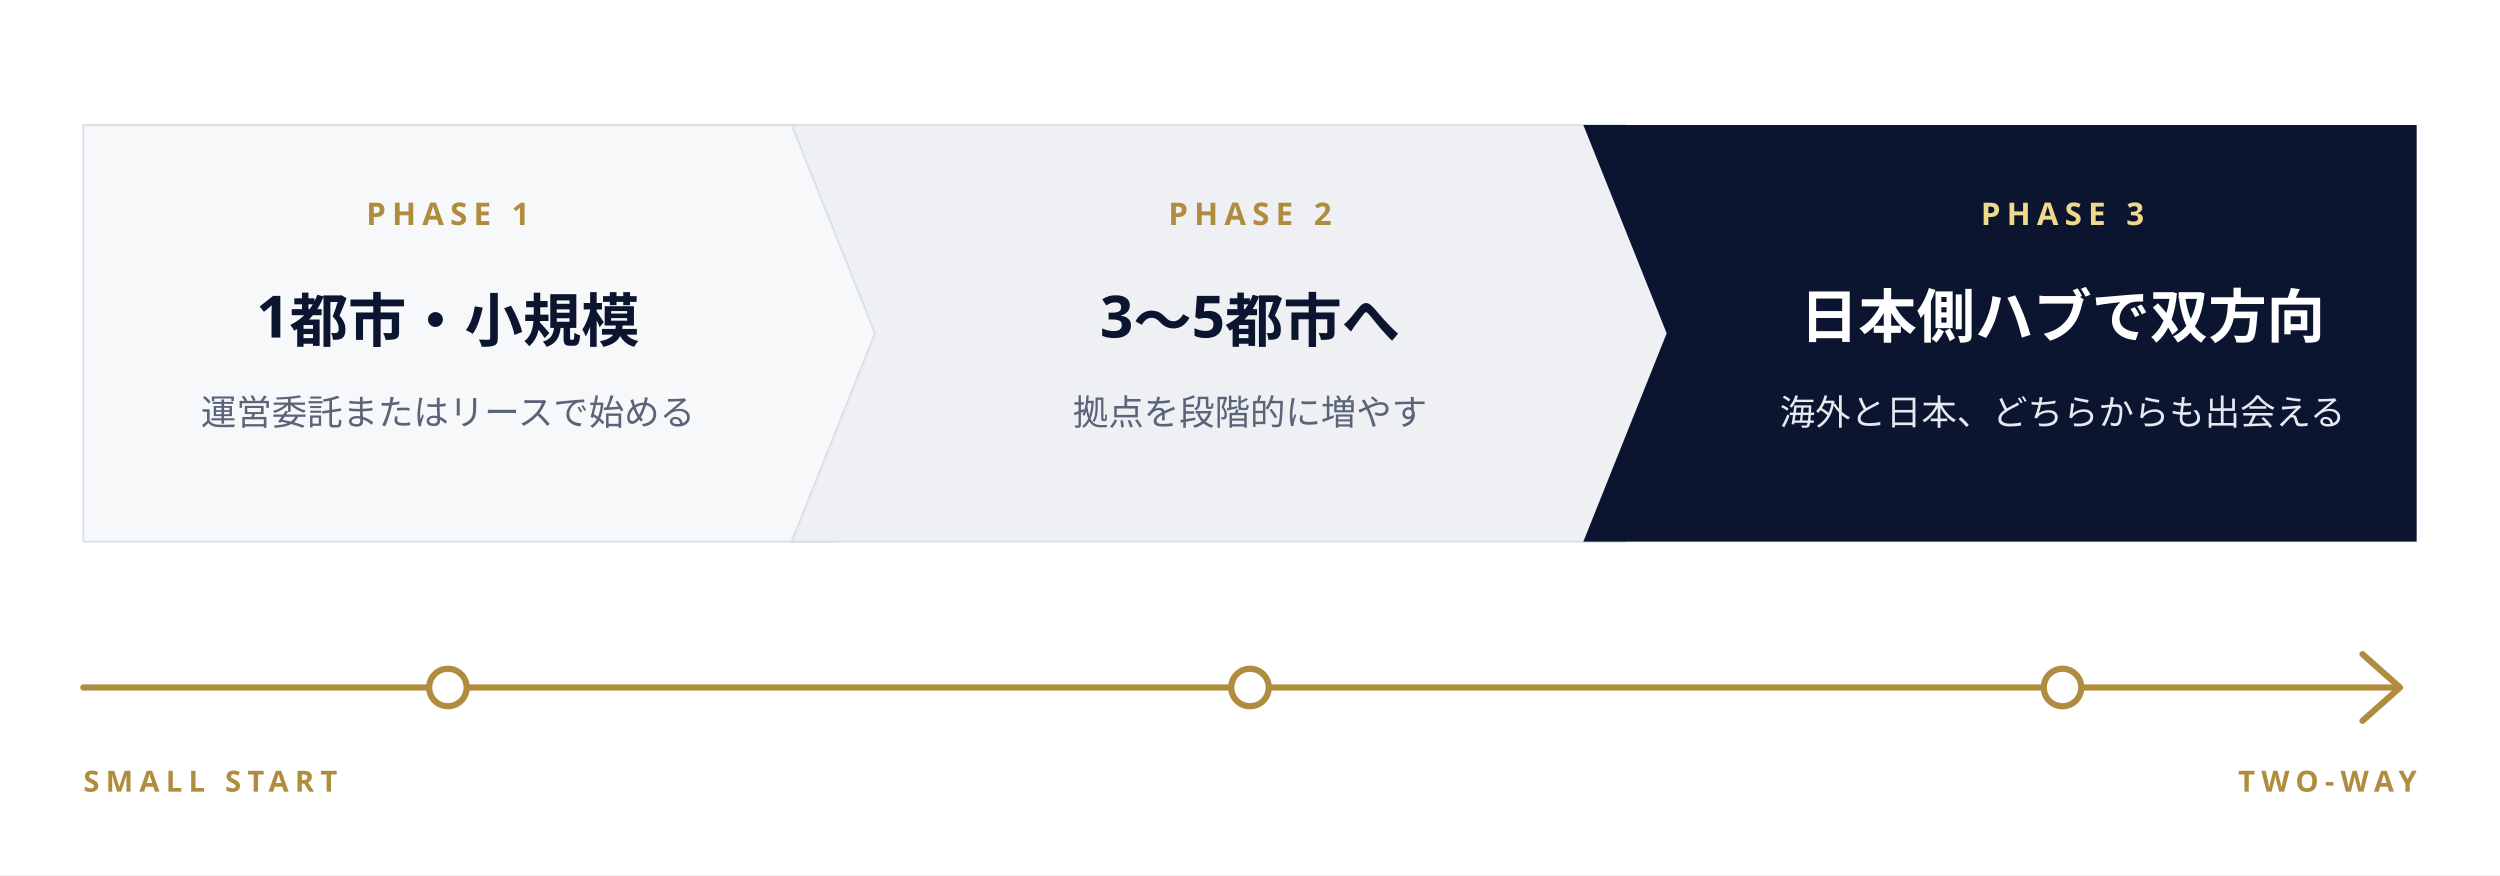
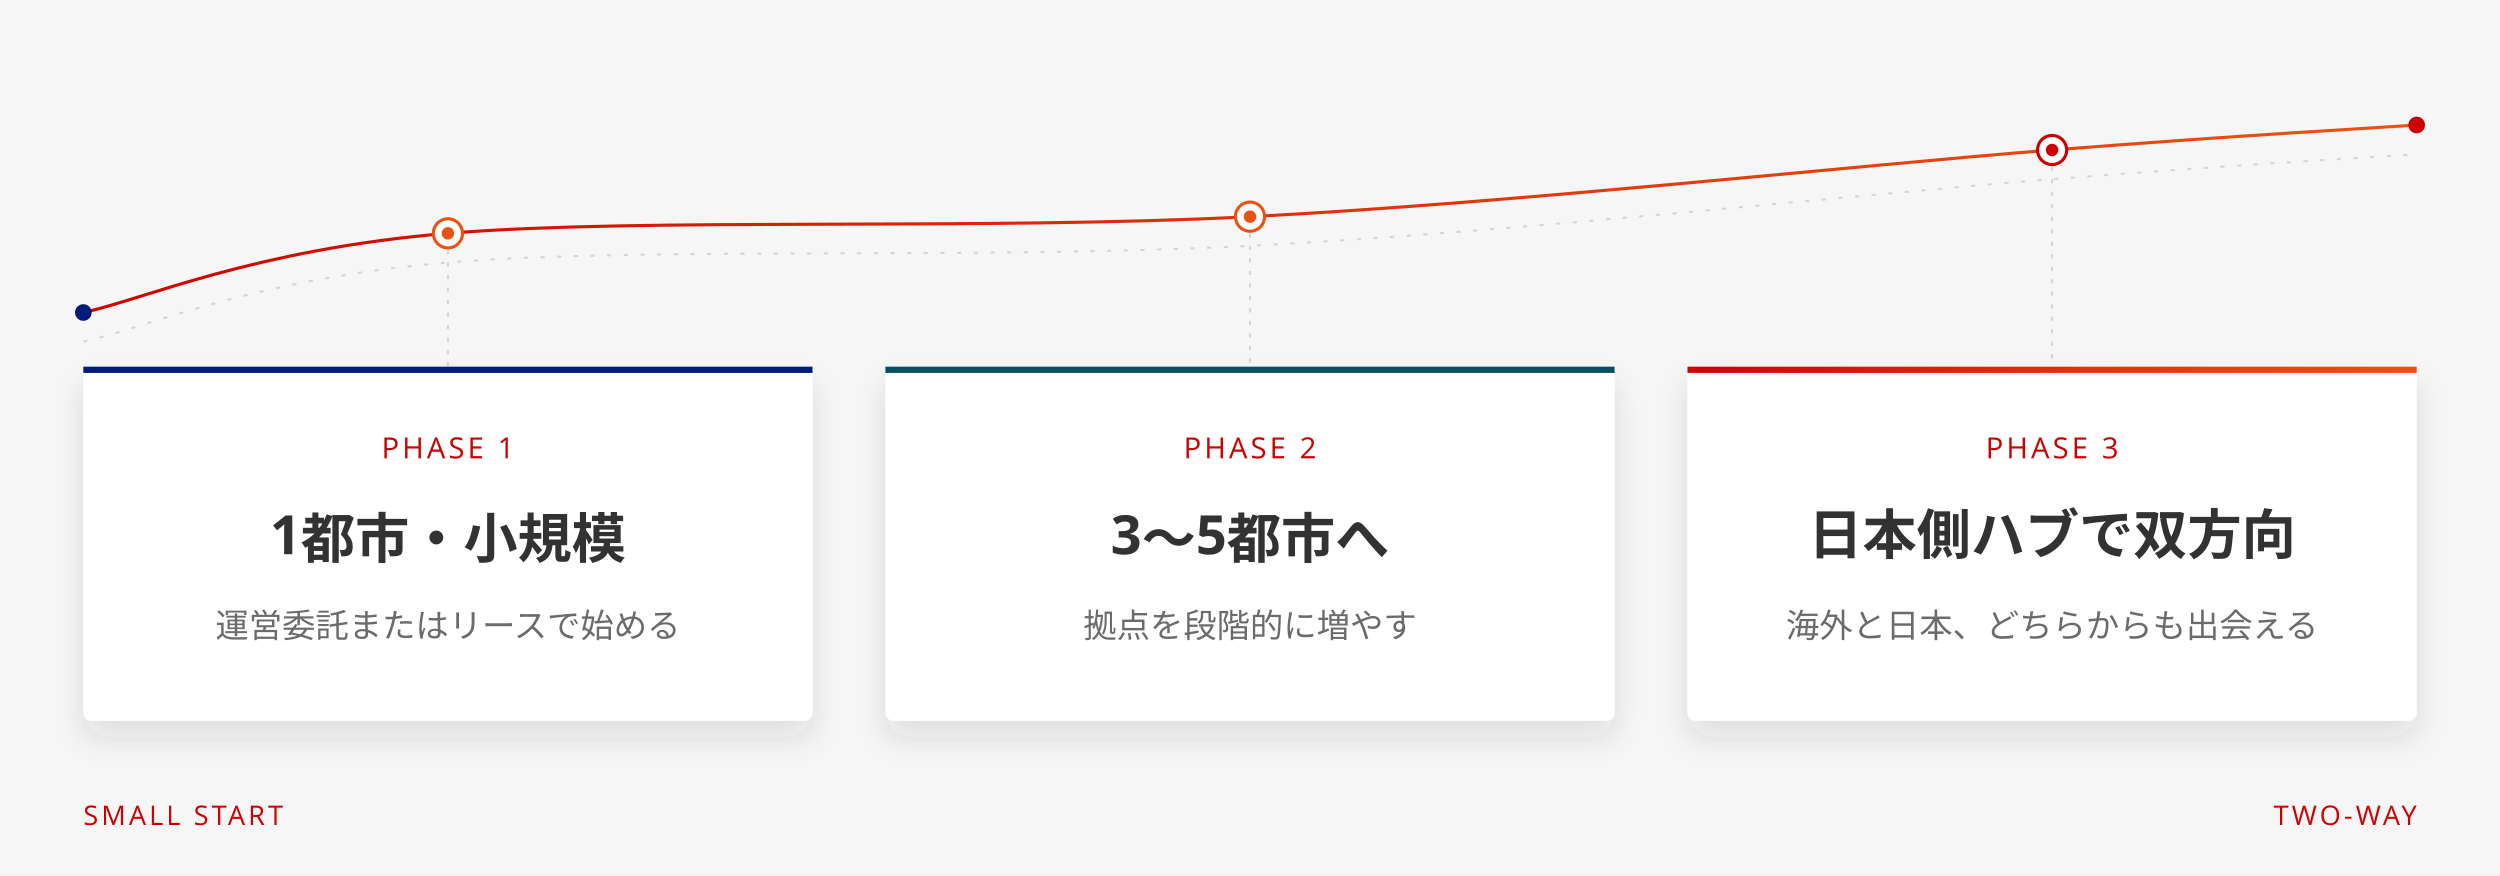
<svg xmlns="http://www.w3.org/2000/svg" viewBox="0 0 1200 420" width="1200" height="420" role="img" aria-labelledby="t d" font-family="'Noto Sans JP','Hiragino Sans','Yu Gothic',Meiryo,sans-serif">
-   <rect width="1200" height="420" fill="#fff" />
-   <polygon points="40,60 400,60 440,160 400,260 40,260" fill="#F7F8FA" stroke="#DDE1E8" />
-   <polygon points="380,60 780,60 820,160 780,260 380,260 420,160" fill="#EEF0F4" stroke="#DDE1E8" />
-   <polygon points="760,60 1160,60 1160,260 760,260 800,160" fill="#0B1530" />
-   <g text-anchor="middle" font-weight="700">
-     <text x="215" y="108" font-size="15" letter-spacing="3" fill="#B08D3E">PHASE 1</text>
-     <text x="215" y="162" font-size="28" fill="#0B1530">1都市・小規模</text>
-     <text x="215" y="204" font-size="17" fill="#5A6478" font-weight="400">運営委託またはリースで始める</text>
-     <text x="600" y="108" font-size="15" letter-spacing="3" fill="#B08D3E">PHASE 2</text>
-     <text x="600" y="162" font-size="28" fill="#0B1530">3〜5都市へ</text>
-     <text x="600" y="204" font-size="17" fill="#5A6478" font-weight="400">拠点を段階的に増やす</text>
-     <text x="990" y="108" font-size="15" letter-spacing="3" fill="#EFD98A">PHASE 3</text>
-     <text x="990" y="162" font-size="28" fill="#fff">日本側ハブで双方向</text>
-     <text x="990" y="204" font-size="17" fill="#E6E9F0" font-weight="400">海外と日本、どちらからも出会える</text>
-   </g>
-   <g fill="none" stroke="#B08D3E" stroke-width="3" stroke-linecap="round" stroke-linejoin="round">
-     <path d="M40 330H1150" />
-     <path d="M1134 314l18 16-18 16" />
-   </g>
-   <g fill="#fff" stroke="#B08D3E" stroke-width="3">
-     <circle cx="215" cy="330" r="9" />
-     <circle cx="600" cy="330" r="9" />
-     <circle cx="990" cy="330" r="9" />
-   </g>
-   <text x="40" y="380" font-size="14" letter-spacing="3" fill="#B08D3E" font-weight="700">SMALL START</text>
-   <text x="1160" y="380" font-size="14" letter-spacing="3" fill="#B08D3E" font-weight="700" text-anchor="end">TWO-WAY</text>
+   <defs>
+     <linearGradient id="g" x1="0" y1="0" x2="1" y2="0">
+       <stop offset="0" stop-color="#cd0401" />
+       <stop offset=".5" stop-color="#de300b" />
+       <stop offset="1" stop-color="#ea5213" />
+     </linearGradient>
+     <filter id="sh" x="-10%" y="-10%" width="120%" height="140%">
+       <feDropShadow dx="0" dy="8" stdDeviation="7" flood-color="#323232" flood-opacity=".12" />
+     </filter>
+   </defs>
+   <rect width="1200" height="420" fill="#f6f6f6" />
+   <path d="M40 150 C69.2 143.7 121.7 119.7 215 112 C308.3 104.3 471.7 110.7 600 104 C728.3 97.3 891.7 79.3 985 72 C1078.3 64.7 1130.8 62.0 1160 60" fill="none" stroke="url(#g)" stroke-width="1.5" />
+   <path d="M40 150 C69.2 143.7 121.7 119.7 215 112 C308.3 104.3 471.7 110.7 600 104 C728.3 97.3 891.7 79.3 985 72 C1078.3 64.7 1130.8 62.0 1160 60" fill="none" stroke="#d4d4d4" stroke-width="1" stroke-dasharray="2 6" transform="translate(0 14)" />
+   <path d="M215 120V176" stroke="#d4d4d4" stroke-width="1" stroke-dasharray="2 4" />
+   <circle cx="215" cy="112" r="7" fill="#fff" stroke="#ea5213" stroke-width="1.5" />
+   <circle cx="215" cy="112" r="3" fill="#ea5213" />
+   <rect x="40" y="176" width="350" height="170" rx="4" fill="#fff" filter="url(#sh)" />
+   <rect x="40" y="176" width="350" height="3" fill="#001c7b" />
+   <text x="215" y="220" font-size="14" fill="#cc0000" text-anchor="middle" font-weight="500" font-family="'Open Sans','Helvetica Neue',Arial,sans-serif" letter-spacing="1.5">PHASE 1</text>
+   <text x="215" y="266" font-size="26" fill="#323232" text-anchor="middle" font-weight="700">1都市・小規模</text>
+   <text x="215" y="306" font-size="16" fill="#6b6b6b" text-anchor="middle" font-weight="400">運営委託またはリースで始める</text>
+   <path d="M600 112V176" stroke="#d4d4d4" stroke-width="1" stroke-dasharray="2 4" />
+   <circle cx="600" cy="104" r="7" fill="#fff" stroke="#ea5213" stroke-width="1.5" />
+   <circle cx="600" cy="104" r="3" fill="#ea5213" />
+   <rect x="425" y="176" width="350" height="170" rx="4" fill="#fff" filter="url(#sh)" />
+   <rect x="425" y="176" width="350" height="3" fill="#005064" />
+   <text x="600" y="220" font-size="14" fill="#cc0000" text-anchor="middle" font-weight="500" font-family="'Open Sans','Helvetica Neue',Arial,sans-serif" letter-spacing="1.5">PHASE 2</text>
+   <text x="600" y="266" font-size="26" fill="#323232" text-anchor="middle" font-weight="700">3〜5都市へ</text>
+   <text x="600" y="306" font-size="16" fill="#6b6b6b" text-anchor="middle" font-weight="400">拠点を段階的に増やす</text>
+   <path d="M985 80V176" stroke="#d4d4d4" stroke-width="1" stroke-dasharray="2 4" />
+   <circle cx="985" cy="72" r="7" fill="#fff" stroke="#cc0000" stroke-width="1.5" />
+   <circle cx="985" cy="72" r="3" fill="#cc0000" />
+   <rect x="810" y="176" width="350" height="170" rx="4" fill="#fff" filter="url(#sh)" />
+   <rect x="810" y="176" width="350" height="3" fill="url(#g)" />
+   <text x="985" y="220" font-size="14" fill="#cc0000" text-anchor="middle" font-weight="500" font-family="'Open Sans','Helvetica Neue',Arial,sans-serif" letter-spacing="1.5">PHASE 3</text>
+   <text x="985" y="266" font-size="26" fill="#323232" text-anchor="middle" font-weight="700">日本側ハブで双方向</text>
+   <text x="985" y="306" font-size="16" fill="#6b6b6b" text-anchor="middle" font-weight="400">海外と日本、どちらからも出会える</text>
+   <text x="40" y="396" font-size="13" fill="#cc0000" text-anchor="start" font-weight="500" font-family="'Open Sans','Helvetica Neue',Arial,sans-serif" letter-spacing="1.5">SMALL START</text>
+   <text x="1160" y="396" font-size="13" fill="#cc0000" text-anchor="end" font-weight="500" font-family="'Open Sans','Helvetica Neue',Arial,sans-serif" letter-spacing="1.5">TWO-WAY</text>
+   <circle cx="40" cy="150" r="4" fill="#001c7b" />
+   <circle cx="1160" cy="60" r="4" fill="#cc0000" />
</svg>
